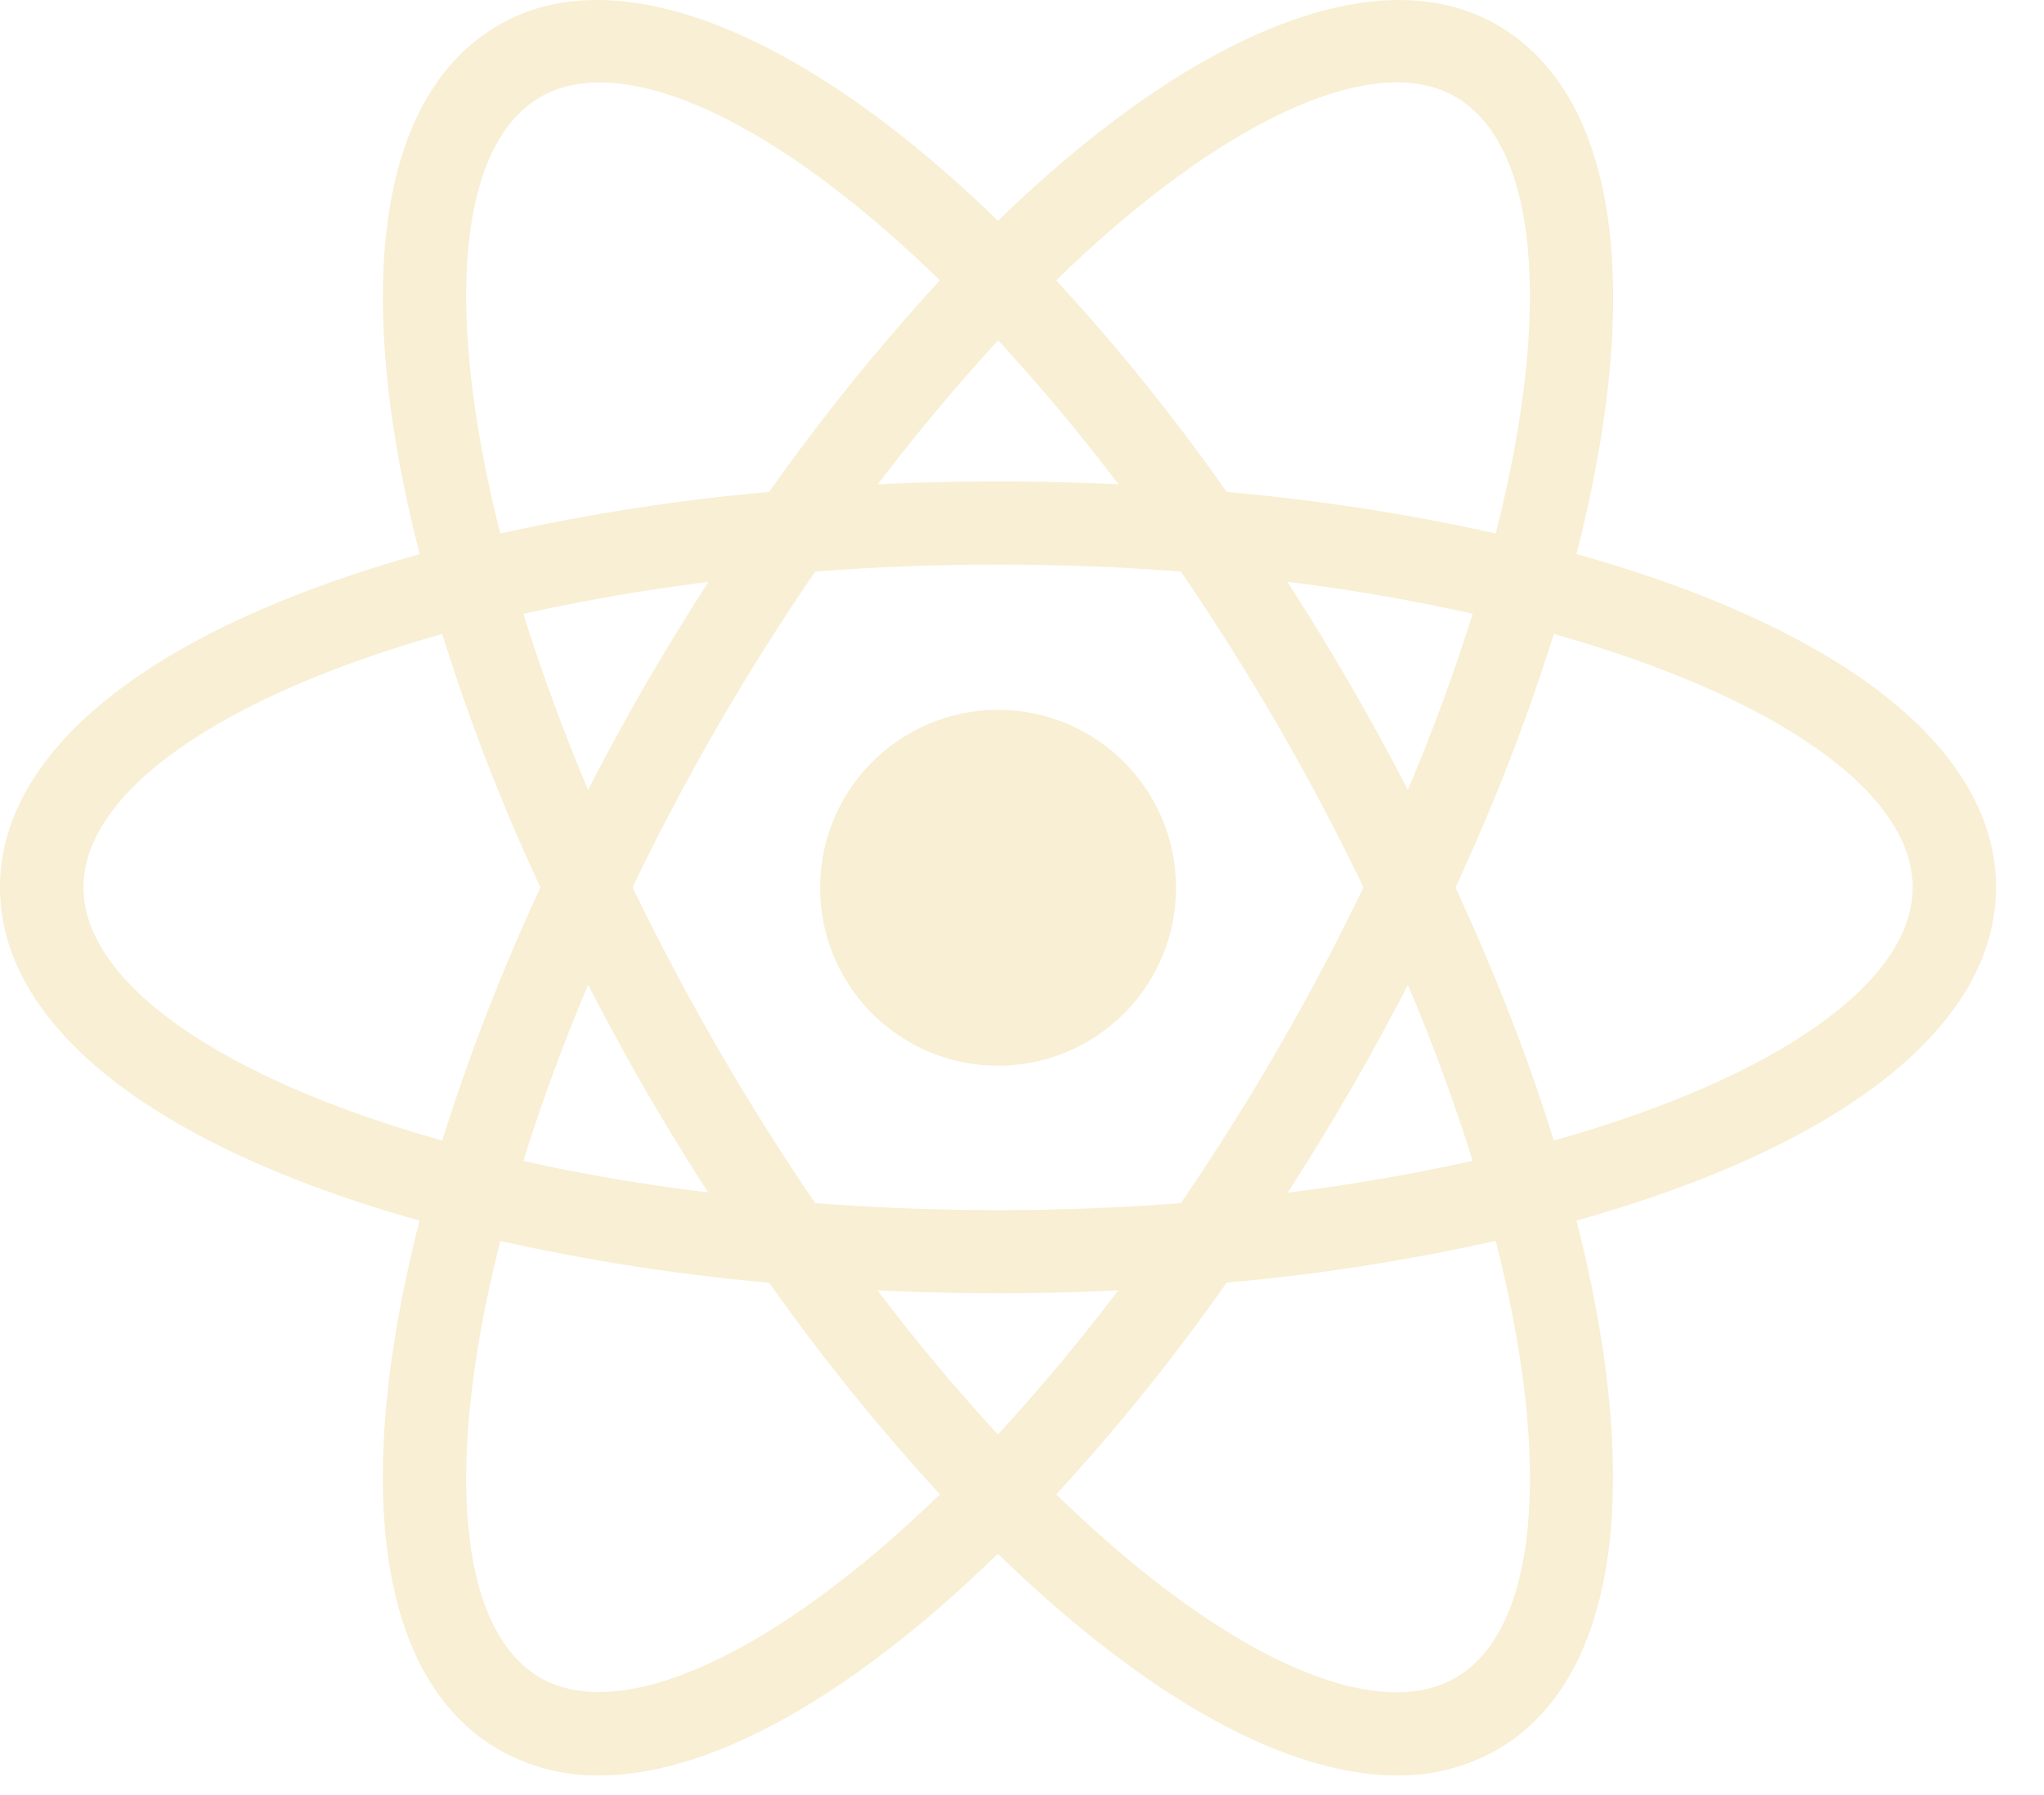
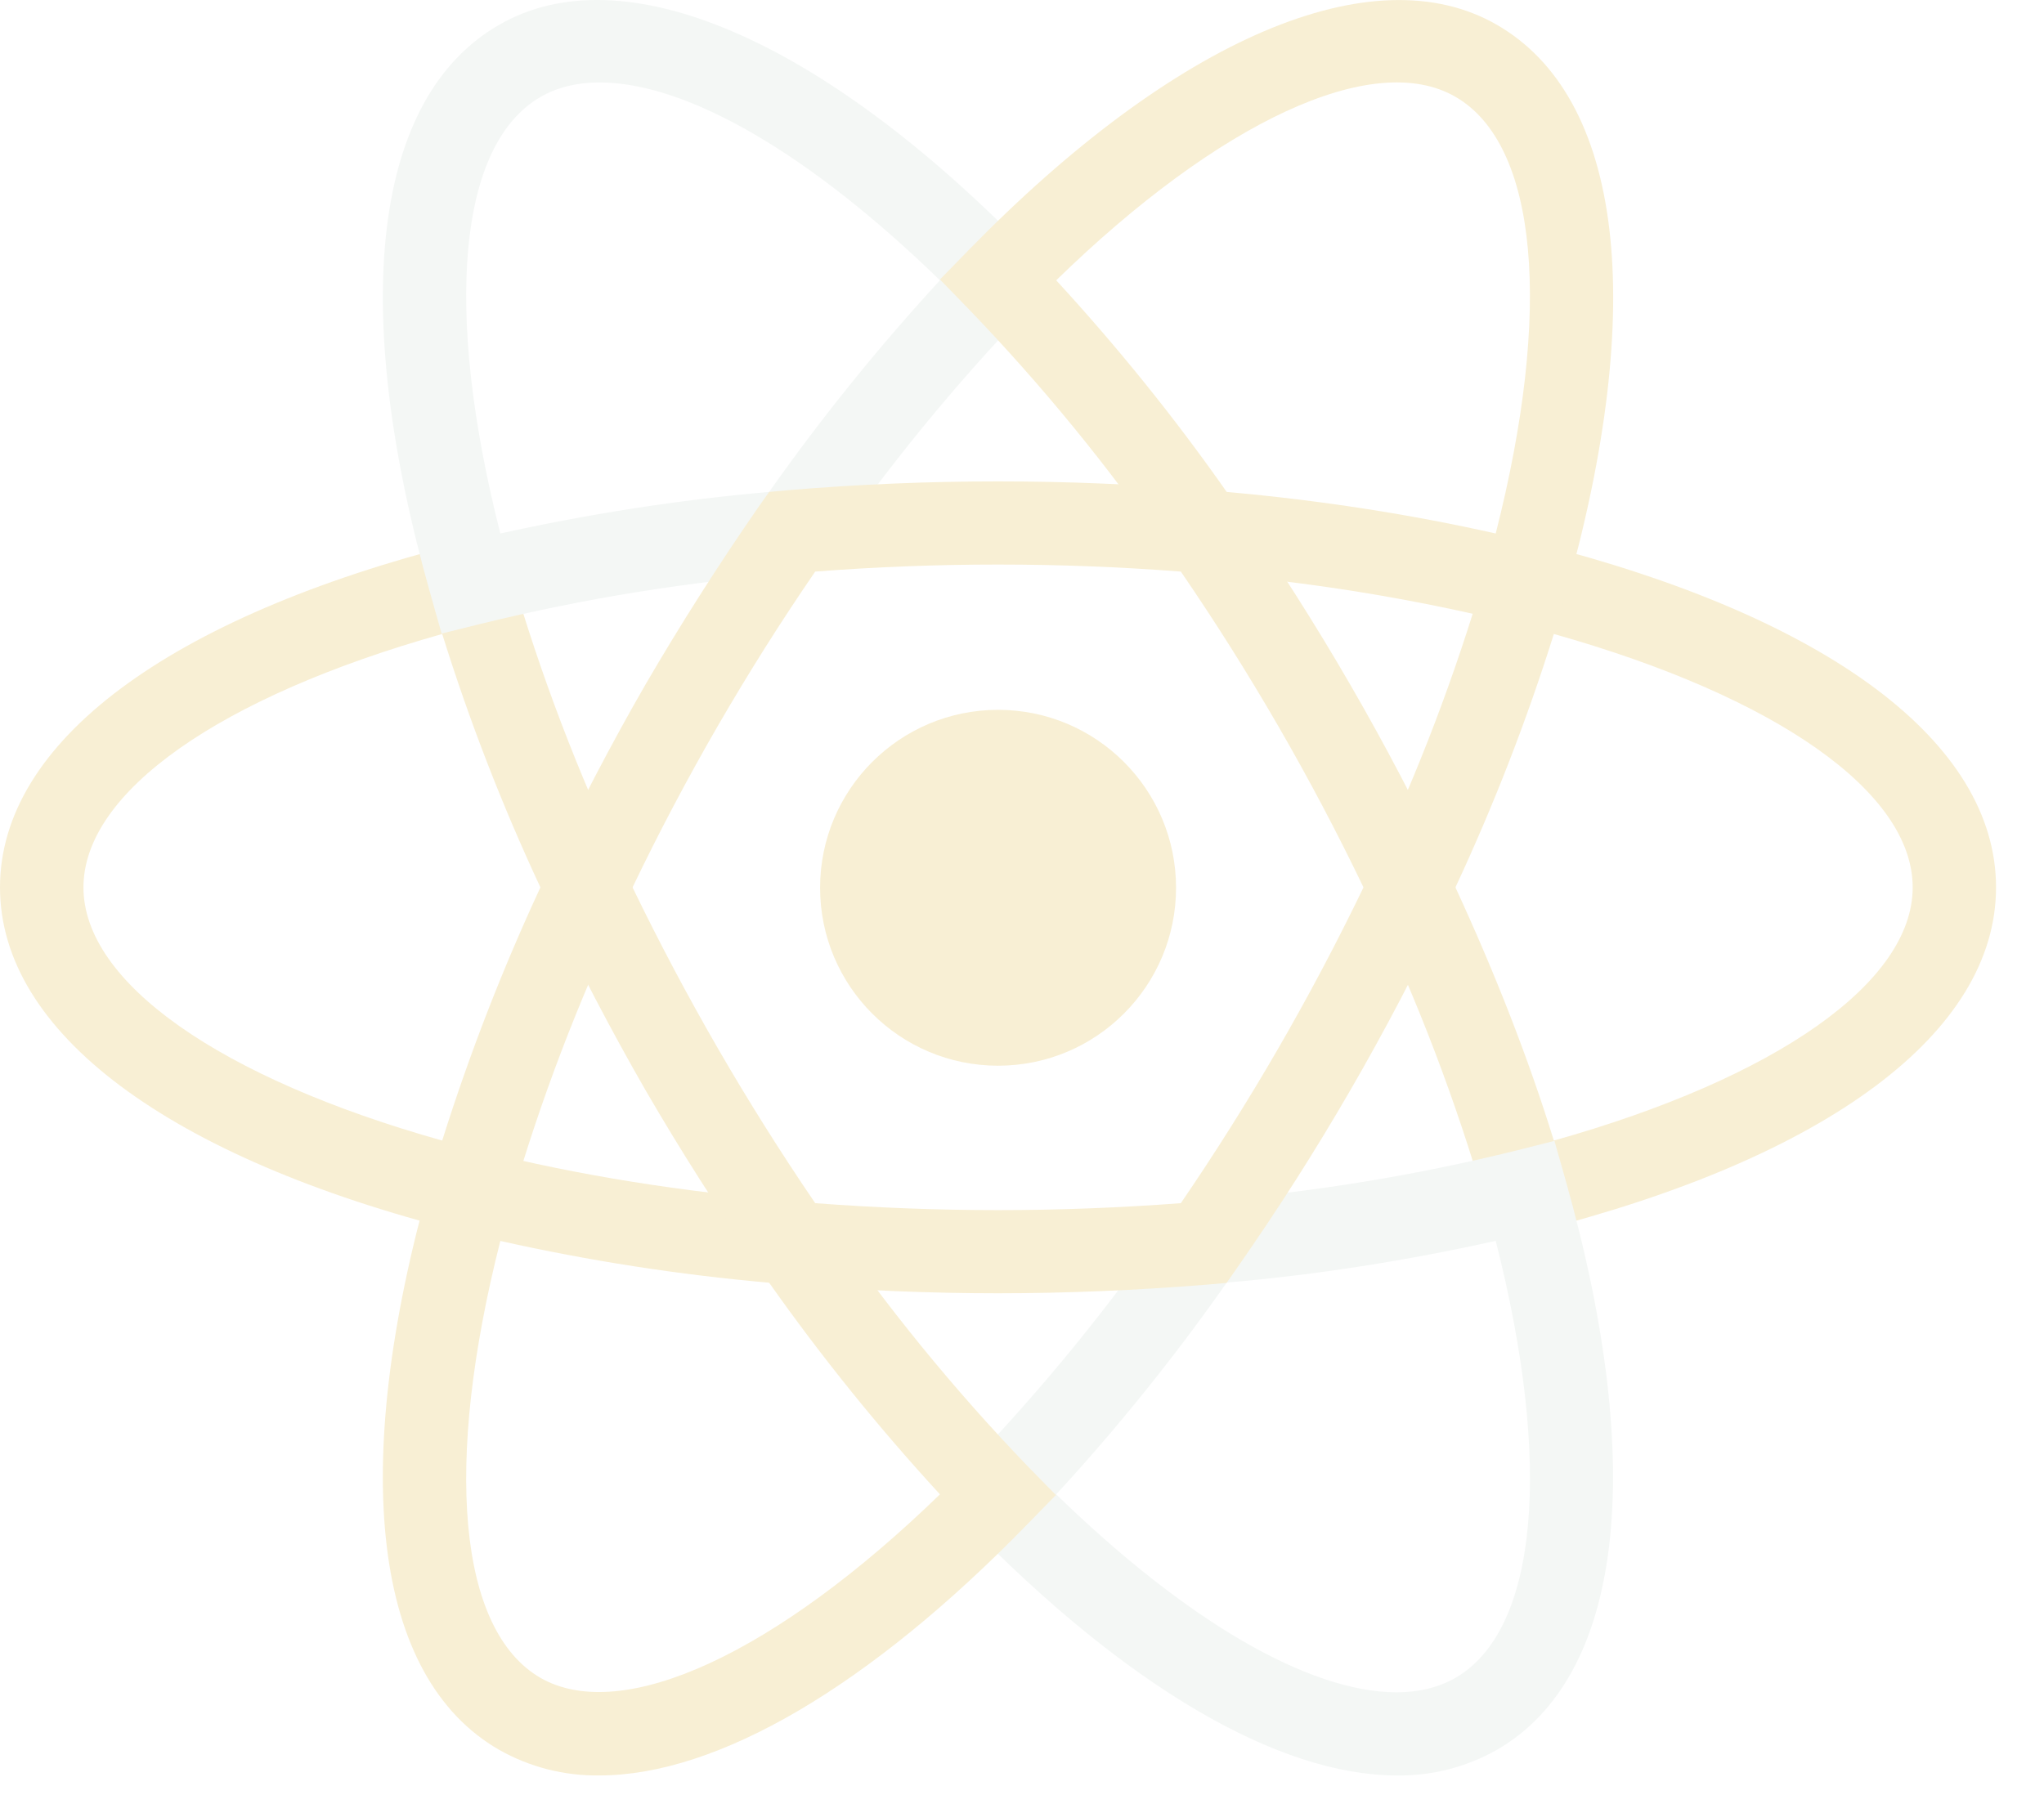
<svg xmlns="http://www.w3.org/2000/svg" width="41" height="36" viewBox="0 0 41 36" fill="none">
  <path d="M20.02 21.382C21.992 21.382 23.59 19.784 23.59 17.812C23.59 15.841 21.992 14.242 20.02 14.242C18.048 14.242 16.45 15.841 16.45 17.812C16.45 19.784 18.048 21.382 20.02 21.382Z" fill="#F8EFD4" />
  <path d="M10.024 24.91L9.234 24.708C3.366 23.226 0 20.706 0 17.804C0 14.9 3.368 12.382 9.234 10.9L10.024 10.7L10.246 11.482C10.839 13.53 11.599 15.525 12.518 17.448L12.688 17.804L12.518 18.16C11.598 20.086 10.836 22.082 10.246 24.13L10.024 24.91ZM8.87 12.72C4.412 13.976 1.674 15.892 1.674 17.804C1.674 19.712 4.41 21.63 8.87 22.884C9.416 21.148 10.076 19.45 10.84 17.804C10.07 16.155 9.412 14.457 8.87 12.72ZM30.014 24.91L29.794 24.126C29.199 22.078 28.439 20.082 27.52 18.158L27.35 17.804L27.52 17.446C28.44 15.524 29.198 13.526 29.794 11.478L30.014 10.698L30.804 10.898C36.674 12.38 40.038 14.898 40.038 17.804C40.038 20.708 36.672 23.226 30.804 24.708L30.014 24.91ZM29.194 17.804C29.994 19.536 30.66 21.24 31.168 22.884C35.628 21.63 38.366 19.712 38.366 17.804C38.366 15.892 35.63 13.978 31.168 12.72C30.623 14.457 29.963 16.155 29.194 17.804Z" fill="#F8EFD4" />
-   <path d="M8.858 12.712L8.638 11.932C6.986 6.116 7.486 1.95 10.012 0.498C12.482 -0.932 16.456 0.758 20.618 5.028L21.186 5.612L20.618 6.194C19.14 7.732 17.789 9.386 16.578 11.142L16.352 11.466L15.96 11.498C13.831 11.665 11.72 12.006 9.646 12.516L8.858 12.712ZM12.022 1.654C11.574 1.654 11.178 1.752 10.844 1.944C9.188 2.898 8.896 6.22 10.036 10.704C11.818 10.31 13.616 10.028 15.428 9.87C16.477 8.382 17.622 6.964 18.854 5.624C16.248 3.09 13.788 1.654 12.022 1.654ZM28.016 35.622C25.64 35.622 22.588 33.83 19.42 30.578L18.854 29.996L19.42 29.416C20.898 27.876 22.25 26.22 23.462 24.462L23.686 24.142L24.074 24.104C26.204 23.94 28.316 23.601 30.39 23.09L31.18 22.89L31.402 23.672C33.046 29.484 32.548 33.656 30.026 35.108C29.414 35.455 28.72 35.633 28.016 35.622ZM21.186 29.982C23.79 32.516 26.252 33.954 28.016 33.954C28.466 33.954 28.862 33.854 29.194 33.664C30.852 32.708 31.146 29.38 30.002 24.896C28.222 25.292 26.422 25.576 24.606 25.734C23.561 27.224 22.419 28.644 21.186 29.982Z" fill="#F8EFD4" />
+   <path d="M8.858 12.712L8.638 11.932C6.986 6.116 7.486 1.95 10.012 0.498C12.482 -0.932 16.456 0.758 20.618 5.028L21.186 5.612L20.618 6.194C19.14 7.732 17.789 9.386 16.578 11.142L16.352 11.466L15.96 11.498C13.831 11.665 11.72 12.006 9.646 12.516L8.858 12.712ZM12.022 1.654C11.574 1.654 11.178 1.752 10.844 1.944C9.188 2.898 8.896 6.22 10.036 10.704C11.818 10.31 13.616 10.028 15.428 9.87C16.477 8.382 17.622 6.964 18.854 5.624C16.248 3.09 13.788 1.654 12.022 1.654ZM28.016 35.622C25.64 35.622 22.588 33.83 19.42 30.578L18.854 29.996L19.42 29.416C20.898 27.876 22.25 26.22 23.462 24.462L23.686 24.142L24.074 24.104C26.204 23.94 28.316 23.601 30.39 23.09L31.18 22.89L31.402 23.672C33.046 29.484 32.548 33.656 30.026 35.108C29.414 35.455 28.72 35.633 28.016 35.622ZM21.186 29.982C23.79 32.516 26.252 33.954 28.016 33.954C28.466 33.954 28.862 33.854 29.194 33.664C30.852 32.708 31.146 29.38 30.002 24.896C28.222 25.292 26.422 25.576 24.606 25.734C23.561 27.224 22.419 28.644 21.186 29.982Z" fill="#F4F7F5" />
  <path d="M31.18 12.712L30.39 12.514C28.316 12.002 26.204 11.662 24.074 11.496L23.686 11.462L23.462 11.138C22.252 9.381 20.9 7.727 19.42 6.19L18.854 5.608L19.42 5.028C23.58 0.76 27.552 -0.93 30.026 0.498C32.55 1.952 33.052 6.118 31.402 11.932L31.18 12.712ZM24.606 9.87C26.514 10.04 28.322 10.326 30.002 10.704C31.144 6.22 30.852 2.898 29.194 1.942C27.546 0.988 24.444 2.448 21.186 5.624C22.418 6.964 23.562 8.38 24.606 9.87ZM12.022 35.622C11.318 35.632 10.625 35.455 10.012 35.108C7.486 33.656 6.986 29.486 8.636 23.672L8.852 22.89L9.642 23.09C11.57 23.576 13.694 23.918 15.958 24.104L16.346 24.142L16.572 24.462C17.78 26.218 19.132 27.876 20.612 29.416L21.18 29.996L20.612 30.578C17.446 33.832 14.394 35.622 12.022 35.622ZM10.036 24.898C8.896 29.382 9.188 32.71 10.844 33.666C12.494 34.606 15.586 33.156 18.854 29.982C17.622 28.642 16.478 27.224 15.428 25.736C13.614 25.576 11.813 25.296 10.036 24.898Z" fill="#F8EFD4" />
  <path d="M20.02 25.948C18.646 25.948 17.236 25.89 15.82 25.772L15.428 25.738L15.202 25.414C14.404 24.266 13.652 23.086 12.95 21.876C12.253 20.664 11.605 19.423 11.008 18.158L10.84 17.804L11.008 17.446C11.606 16.182 12.252 14.942 12.95 13.73C13.644 12.538 14.402 11.346 15.202 10.19L15.428 9.87L15.82 9.834C18.614 9.6 21.422 9.6 24.216 9.834L24.604 9.872L24.83 10.192C26.43 12.49 27.835 14.917 29.03 17.448L29.196 17.806L29.03 18.16C27.838 20.693 26.433 23.121 24.83 25.416L24.604 25.74L24.216 25.774C22.804 25.888 21.392 25.948 20.02 25.948ZM16.352 24.14C18.822 24.326 21.218 24.326 23.686 24.14C25.064 22.123 26.289 20.005 27.35 17.804C26.292 15.602 25.067 13.484 23.686 11.468C21.245 11.28 18.793 11.28 16.352 11.468C14.97 13.483 13.745 15.601 12.688 17.804C13.752 20.004 14.976 22.121 16.352 24.14Z" fill="#F8EFD4" />
</svg>
